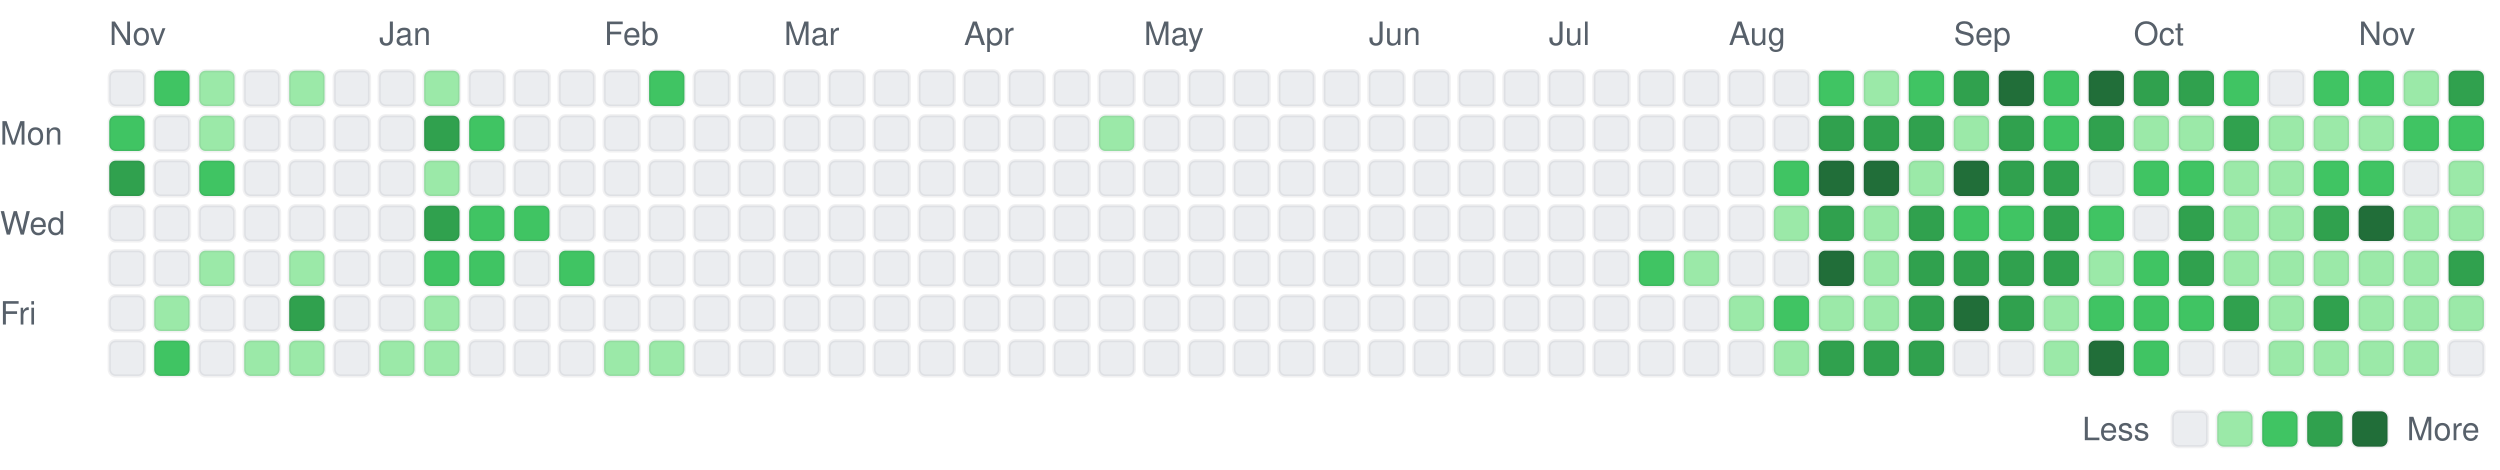
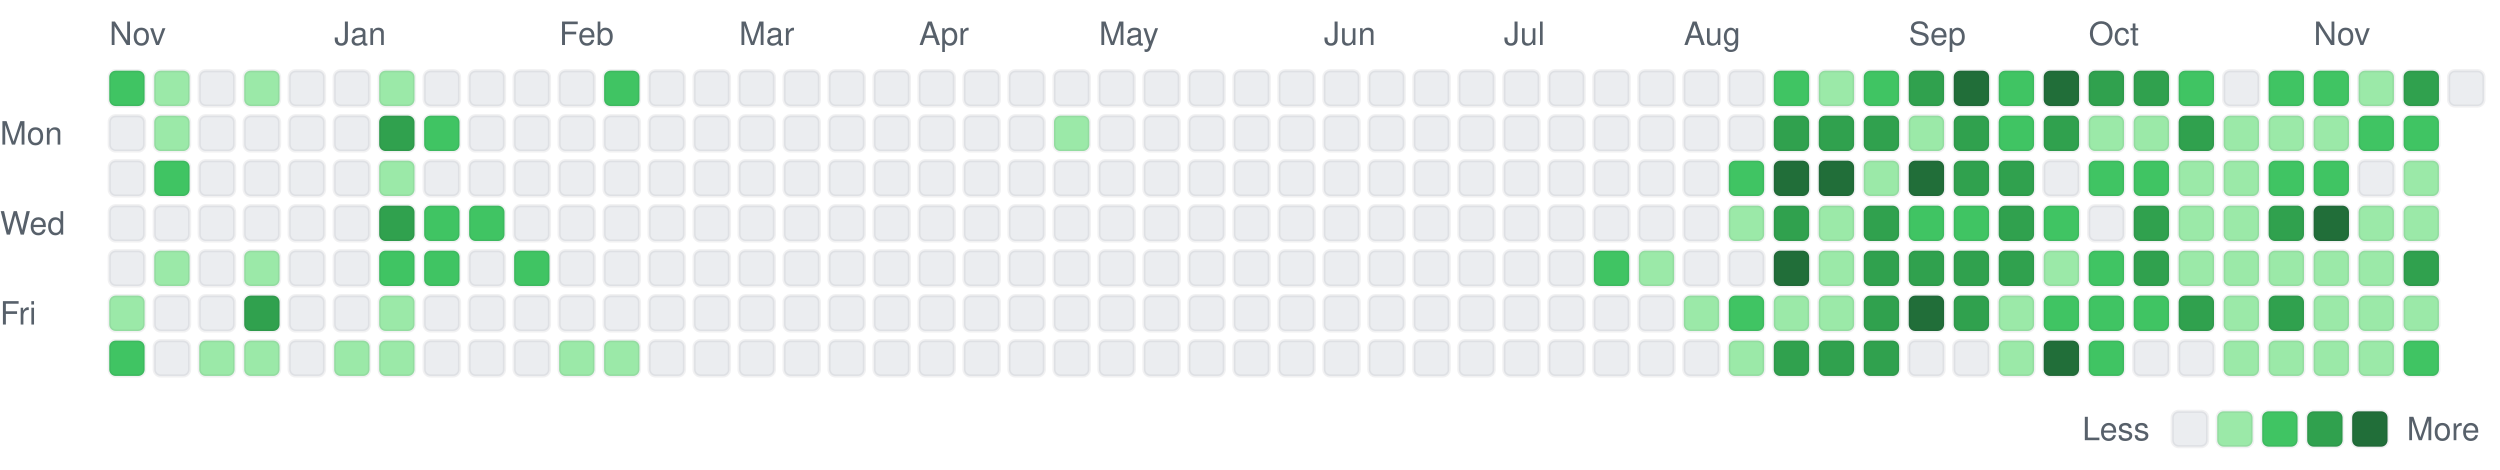
<svg xmlns="http://www.w3.org/2000/svg" width="778" height="146" viewBox="0 0 778 146" role="img" aria-label="LeetCode submissions per day, last 53 weeks">
  <style>text{font:10px -apple-system, Segoe UI, Helvetica, Arial, sans-serif;fill:#57606a}rect{rx:2px;ry:2px;stroke:rgba(27,31,35,.06);stroke-width:1px}.l0{fill:#ebedf0}.l1{fill:#9be9a8}.l2{fill:#40c463}.l3{fill:#30a14e}.l4{fill:#216e39}@media (prefers-color-scheme:dark){text{fill:#8b949e}rect{stroke:rgba(255,255,255,.05)}.l0{fill:#161b22}.l1{fill:#0e4429}.l2{fill:#006d32}.l3{fill:#26a641}.l4{fill:#39d353}}</style>
  <text x="34" y="14">Nov</text>
-   <rect class="l0" x="34" y="22" width="11" height="11" />
-   <rect class="l2" x="34" y="36" width="11" height="11" />
-   <rect class="l3" x="34" y="50" width="11" height="11" />
+   <rect class="l2" x="34" y="22" width="11" height="11" />
+   <rect class="l0" x="34" y="36" width="11" height="11" />
+   <rect class="l0" x="34" y="50" width="11" height="11" />
  <rect class="l0" x="34" y="64" width="11" height="11" />
  <rect class="l0" x="34" y="78" width="11" height="11" />
-   <rect class="l0" x="34" y="92" width="11" height="11" />
-   <rect class="l0" x="34" y="106" width="11" height="11" />
-   <rect class="l2" x="48" y="22" width="11" height="11" />
-   <rect class="l0" x="48" y="36" width="11" height="11" />
-   <rect class="l0" x="48" y="50" width="11" height="11" />
+   <rect class="l1" x="34" y="92" width="11" height="11" />
+   <rect class="l2" x="34" y="106" width="11" height="11" />
+   <rect class="l1" x="48" y="22" width="11" height="11" />
+   <rect class="l1" x="48" y="36" width="11" height="11" />
+   <rect class="l2" x="48" y="50" width="11" height="11" />
  <rect class="l0" x="48" y="64" width="11" height="11" />
-   <rect class="l0" x="48" y="78" width="11" height="11" />
-   <rect class="l1" x="48" y="92" width="11" height="11" />
-   <rect class="l2" x="48" y="106" width="11" height="11" />
-   <rect class="l1" x="62" y="22" width="11" height="11" />
-   <rect class="l1" x="62" y="36" width="11" height="11" />
-   <rect class="l2" x="62" y="50" width="11" height="11" />
+   <rect class="l1" x="48" y="78" width="11" height="11" />
+   <rect class="l0" x="48" y="92" width="11" height="11" />
+   <rect class="l0" x="48" y="106" width="11" height="11" />
+   <rect class="l0" x="62" y="22" width="11" height="11" />
+   <rect class="l0" x="62" y="36" width="11" height="11" />
+   <rect class="l0" x="62" y="50" width="11" height="11" />
  <rect class="l0" x="62" y="64" width="11" height="11" />
-   <rect class="l1" x="62" y="78" width="11" height="11" />
+   <rect class="l0" x="62" y="78" width="11" height="11" />
  <rect class="l0" x="62" y="92" width="11" height="11" />
-   <rect class="l0" x="62" y="106" width="11" height="11" />
-   <rect class="l0" x="76" y="22" width="11" height="11" />
+   <rect class="l1" x="62" y="106" width="11" height="11" />
+   <rect class="l1" x="76" y="22" width="11" height="11" />
  <rect class="l0" x="76" y="36" width="11" height="11" />
  <rect class="l0" x="76" y="50" width="11" height="11" />
  <rect class="l0" x="76" y="64" width="11" height="11" />
-   <rect class="l0" x="76" y="78" width="11" height="11" />
-   <rect class="l0" x="76" y="92" width="11" height="11" />
+   <rect class="l1" x="76" y="78" width="11" height="11" />
+   <rect class="l3" x="76" y="92" width="11" height="11" />
  <rect class="l1" x="76" y="106" width="11" height="11" />
-   <rect class="l1" x="90" y="22" width="11" height="11" />
+   <rect class="l0" x="90" y="22" width="11" height="11" />
  <rect class="l0" x="90" y="36" width="11" height="11" />
  <rect class="l0" x="90" y="50" width="11" height="11" />
  <rect class="l0" x="90" y="64" width="11" height="11" />
-   <rect class="l1" x="90" y="78" width="11" height="11" />
-   <rect class="l3" x="90" y="92" width="11" height="11" />
-   <rect class="l1" x="90" y="106" width="11" height="11" />
+   <rect class="l0" x="90" y="78" width="11" height="11" />
+   <rect class="l0" x="90" y="92" width="11" height="11" />
+   <rect class="l0" x="90" y="106" width="11" height="11" />
+   <text x="104" y="14">Jan</text>
  <rect class="l0" x="104" y="22" width="11" height="11" />
  <rect class="l0" x="104" y="36" width="11" height="11" />
  <rect class="l0" x="104" y="50" width="11" height="11" />
  <rect class="l0" x="104" y="64" width="11" height="11" />
  <rect class="l0" x="104" y="78" width="11" height="11" />
  <rect class="l0" x="104" y="92" width="11" height="11" />
-   <rect class="l0" x="104" y="106" width="11" height="11" />
-   <text x="118" y="14">Jan</text>
-   <rect class="l0" x="118" y="22" width="11" height="11" />
-   <rect class="l0" x="118" y="36" width="11" height="11" />
-   <rect class="l0" x="118" y="50" width="11" height="11" />
-   <rect class="l0" x="118" y="64" width="11" height="11" />
-   <rect class="l0" x="118" y="78" width="11" height="11" />
-   <rect class="l0" x="118" y="92" width="11" height="11" />
+   <rect class="l1" x="104" y="106" width="11" height="11" />
+   <rect class="l1" x="118" y="22" width="11" height="11" />
+   <rect class="l3" x="118" y="36" width="11" height="11" />
+   <rect class="l1" x="118" y="50" width="11" height="11" />
+   <rect class="l3" x="118" y="64" width="11" height="11" />
+   <rect class="l2" x="118" y="78" width="11" height="11" />
+   <rect class="l1" x="118" y="92" width="11" height="11" />
  <rect class="l1" x="118" y="106" width="11" height="11" />
-   <rect class="l1" x="132" y="22" width="11" height="11" />
-   <rect class="l3" x="132" y="36" width="11" height="11" />
-   <rect class="l1" x="132" y="50" width="11" height="11" />
-   <rect class="l3" x="132" y="64" width="11" height="11" />
+   <rect class="l0" x="132" y="22" width="11" height="11" />
+   <rect class="l2" x="132" y="36" width="11" height="11" />
+   <rect class="l0" x="132" y="50" width="11" height="11" />
+   <rect class="l2" x="132" y="64" width="11" height="11" />
  <rect class="l2" x="132" y="78" width="11" height="11" />
-   <rect class="l1" x="132" y="92" width="11" height="11" />
-   <rect class="l1" x="132" y="106" width="11" height="11" />
+   <rect class="l0" x="132" y="92" width="11" height="11" />
+   <rect class="l0" x="132" y="106" width="11" height="11" />
  <rect class="l0" x="146" y="22" width="11" height="11" />
-   <rect class="l2" x="146" y="36" width="11" height="11" />
+   <rect class="l0" x="146" y="36" width="11" height="11" />
  <rect class="l0" x="146" y="50" width="11" height="11" />
  <rect class="l2" x="146" y="64" width="11" height="11" />
-   <rect class="l2" x="146" y="78" width="11" height="11" />
+   <rect class="l0" x="146" y="78" width="11" height="11" />
  <rect class="l0" x="146" y="92" width="11" height="11" />
  <rect class="l0" x="146" y="106" width="11" height="11" />
  <rect class="l0" x="160" y="22" width="11" height="11" />
  <rect class="l0" x="160" y="36" width="11" height="11" />
  <rect class="l0" x="160" y="50" width="11" height="11" />
-   <rect class="l2" x="160" y="64" width="11" height="11" />
-   <rect class="l0" x="160" y="78" width="11" height="11" />
+   <rect class="l0" x="160" y="64" width="11" height="11" />
+   <rect class="l2" x="160" y="78" width="11" height="11" />
  <rect class="l0" x="160" y="92" width="11" height="11" />
  <rect class="l0" x="160" y="106" width="11" height="11" />
+   <text x="174" y="14">Feb</text>
  <rect class="l0" x="174" y="22" width="11" height="11" />
  <rect class="l0" x="174" y="36" width="11" height="11" />
  <rect class="l0" x="174" y="50" width="11" height="11" />
  <rect class="l0" x="174" y="64" width="11" height="11" />
-   <rect class="l2" x="174" y="78" width="11" height="11" />
+   <rect class="l0" x="174" y="78" width="11" height="11" />
  <rect class="l0" x="174" y="92" width="11" height="11" />
-   <rect class="l0" x="174" y="106" width="11" height="11" />
-   <text x="188" y="14">Feb</text>
-   <rect class="l0" x="188" y="22" width="11" height="11" />
+   <rect class="l1" x="174" y="106" width="11" height="11" />
+   <rect class="l2" x="188" y="22" width="11" height="11" />
  <rect class="l0" x="188" y="36" width="11" height="11" />
  <rect class="l0" x="188" y="50" width="11" height="11" />
  <rect class="l0" x="188" y="64" width="11" height="11" />
  <rect class="l0" x="188" y="78" width="11" height="11" />
  <rect class="l0" x="188" y="92" width="11" height="11" />
  <rect class="l1" x="188" y="106" width="11" height="11" />
-   <rect class="l2" x="202" y="22" width="11" height="11" />
+   <rect class="l0" x="202" y="22" width="11" height="11" />
  <rect class="l0" x="202" y="36" width="11" height="11" />
  <rect class="l0" x="202" y="50" width="11" height="11" />
  <rect class="l0" x="202" y="64" width="11" height="11" />
  <rect class="l0" x="202" y="78" width="11" height="11" />
  <rect class="l0" x="202" y="92" width="11" height="11" />
-   <rect class="l1" x="202" y="106" width="11" height="11" />
+   <rect class="l0" x="202" y="106" width="11" height="11" />
  <rect class="l0" x="216" y="22" width="11" height="11" />
  <rect class="l0" x="216" y="36" width="11" height="11" />
  <rect class="l0" x="216" y="50" width="11" height="11" />
  <rect class="l0" x="216" y="64" width="11" height="11" />
  <rect class="l0" x="216" y="78" width="11" height="11" />
  <rect class="l0" x="216" y="92" width="11" height="11" />
  <rect class="l0" x="216" y="106" width="11" height="11" />
+   <text x="230" y="14">Mar</text>
  <rect class="l0" x="230" y="22" width="11" height="11" />
  <rect class="l0" x="230" y="36" width="11" height="11" />
  <rect class="l0" x="230" y="50" width="11" height="11" />
  <rect class="l0" x="230" y="64" width="11" height="11" />
  <rect class="l0" x="230" y="78" width="11" height="11" />
  <rect class="l0" x="230" y="92" width="11" height="11" />
  <rect class="l0" x="230" y="106" width="11" height="11" />
-   <text x="244" y="14">Mar</text>
  <rect class="l0" x="244" y="22" width="11" height="11" />
  <rect class="l0" x="244" y="36" width="11" height="11" />
  <rect class="l0" x="244" y="50" width="11" height="11" />
  <rect class="l0" x="244" y="64" width="11" height="11" />
  <rect class="l0" x="244" y="78" width="11" height="11" />
  <rect class="l0" x="244" y="92" width="11" height="11" />
  <rect class="l0" x="244" y="106" width="11" height="11" />
  <rect class="l0" x="258" y="22" width="11" height="11" />
  <rect class="l0" x="258" y="36" width="11" height="11" />
  <rect class="l0" x="258" y="50" width="11" height="11" />
  <rect class="l0" x="258" y="64" width="11" height="11" />
  <rect class="l0" x="258" y="78" width="11" height="11" />
  <rect class="l0" x="258" y="92" width="11" height="11" />
  <rect class="l0" x="258" y="106" width="11" height="11" />
  <rect class="l0" x="272" y="22" width="11" height="11" />
  <rect class="l0" x="272" y="36" width="11" height="11" />
  <rect class="l0" x="272" y="50" width="11" height="11" />
  <rect class="l0" x="272" y="64" width="11" height="11" />
  <rect class="l0" x="272" y="78" width="11" height="11" />
  <rect class="l0" x="272" y="92" width="11" height="11" />
  <rect class="l0" x="272" y="106" width="11" height="11" />
+   <text x="286" y="14">Apr</text>
  <rect class="l0" x="286" y="22" width="11" height="11" />
  <rect class="l0" x="286" y="36" width="11" height="11" />
  <rect class="l0" x="286" y="50" width="11" height="11" />
  <rect class="l0" x="286" y="64" width="11" height="11" />
  <rect class="l0" x="286" y="78" width="11" height="11" />
  <rect class="l0" x="286" y="92" width="11" height="11" />
  <rect class="l0" x="286" y="106" width="11" height="11" />
-   <text x="300" y="14">Apr</text>
  <rect class="l0" x="300" y="22" width="11" height="11" />
  <rect class="l0" x="300" y="36" width="11" height="11" />
  <rect class="l0" x="300" y="50" width="11" height="11" />
  <rect class="l0" x="300" y="64" width="11" height="11" />
  <rect class="l0" x="300" y="78" width="11" height="11" />
  <rect class="l0" x="300" y="92" width="11" height="11" />
  <rect class="l0" x="300" y="106" width="11" height="11" />
  <rect class="l0" x="314" y="22" width="11" height="11" />
  <rect class="l0" x="314" y="36" width="11" height="11" />
  <rect class="l0" x="314" y="50" width="11" height="11" />
  <rect class="l0" x="314" y="64" width="11" height="11" />
  <rect class="l0" x="314" y="78" width="11" height="11" />
  <rect class="l0" x="314" y="92" width="11" height="11" />
  <rect class="l0" x="314" y="106" width="11" height="11" />
  <rect class="l0" x="328" y="22" width="11" height="11" />
-   <rect class="l0" x="328" y="36" width="11" height="11" />
+   <rect class="l1" x="328" y="36" width="11" height="11" />
  <rect class="l0" x="328" y="50" width="11" height="11" />
  <rect class="l0" x="328" y="64" width="11" height="11" />
  <rect class="l0" x="328" y="78" width="11" height="11" />
  <rect class="l0" x="328" y="92" width="11" height="11" />
  <rect class="l0" x="328" y="106" width="11" height="11" />
+   <text x="342" y="14">May</text>
  <rect class="l0" x="342" y="22" width="11" height="11" />
-   <rect class="l1" x="342" y="36" width="11" height="11" />
+   <rect class="l0" x="342" y="36" width="11" height="11" />
  <rect class="l0" x="342" y="50" width="11" height="11" />
  <rect class="l0" x="342" y="64" width="11" height="11" />
  <rect class="l0" x="342" y="78" width="11" height="11" />
  <rect class="l0" x="342" y="92" width="11" height="11" />
  <rect class="l0" x="342" y="106" width="11" height="11" />
-   <text x="356" y="14">May</text>
  <rect class="l0" x="356" y="22" width="11" height="11" />
  <rect class="l0" x="356" y="36" width="11" height="11" />
  <rect class="l0" x="356" y="50" width="11" height="11" />
  <rect class="l0" x="356" y="64" width="11" height="11" />
  <rect class="l0" x="356" y="78" width="11" height="11" />
  <rect class="l0" x="356" y="92" width="11" height="11" />
  <rect class="l0" x="356" y="106" width="11" height="11" />
  <rect class="l0" x="370" y="22" width="11" height="11" />
  <rect class="l0" x="370" y="36" width="11" height="11" />
  <rect class="l0" x="370" y="50" width="11" height="11" />
  <rect class="l0" x="370" y="64" width="11" height="11" />
  <rect class="l0" x="370" y="78" width="11" height="11" />
  <rect class="l0" x="370" y="92" width="11" height="11" />
  <rect class="l0" x="370" y="106" width="11" height="11" />
  <rect class="l0" x="384" y="22" width="11" height="11" />
  <rect class="l0" x="384" y="36" width="11" height="11" />
  <rect class="l0" x="384" y="50" width="11" height="11" />
  <rect class="l0" x="384" y="64" width="11" height="11" />
  <rect class="l0" x="384" y="78" width="11" height="11" />
  <rect class="l0" x="384" y="92" width="11" height="11" />
  <rect class="l0" x="384" y="106" width="11" height="11" />
  <rect class="l0" x="398" y="22" width="11" height="11" />
  <rect class="l0" x="398" y="36" width="11" height="11" />
  <rect class="l0" x="398" y="50" width="11" height="11" />
  <rect class="l0" x="398" y="64" width="11" height="11" />
  <rect class="l0" x="398" y="78" width="11" height="11" />
  <rect class="l0" x="398" y="92" width="11" height="11" />
  <rect class="l0" x="398" y="106" width="11" height="11" />
+   <text x="412" y="14">Jun</text>
  <rect class="l0" x="412" y="22" width="11" height="11" />
  <rect class="l0" x="412" y="36" width="11" height="11" />
  <rect class="l0" x="412" y="50" width="11" height="11" />
  <rect class="l0" x="412" y="64" width="11" height="11" />
  <rect class="l0" x="412" y="78" width="11" height="11" />
  <rect class="l0" x="412" y="92" width="11" height="11" />
  <rect class="l0" x="412" y="106" width="11" height="11" />
-   <text x="426" y="14">Jun</text>
  <rect class="l0" x="426" y="22" width="11" height="11" />
  <rect class="l0" x="426" y="36" width="11" height="11" />
  <rect class="l0" x="426" y="50" width="11" height="11" />
  <rect class="l0" x="426" y="64" width="11" height="11" />
  <rect class="l0" x="426" y="78" width="11" height="11" />
  <rect class="l0" x="426" y="92" width="11" height="11" />
  <rect class="l0" x="426" y="106" width="11" height="11" />
  <rect class="l0" x="440" y="22" width="11" height="11" />
  <rect class="l0" x="440" y="36" width="11" height="11" />
  <rect class="l0" x="440" y="50" width="11" height="11" />
  <rect class="l0" x="440" y="64" width="11" height="11" />
  <rect class="l0" x="440" y="78" width="11" height="11" />
  <rect class="l0" x="440" y="92" width="11" height="11" />
  <rect class="l0" x="440" y="106" width="11" height="11" />
  <rect class="l0" x="454" y="22" width="11" height="11" />
  <rect class="l0" x="454" y="36" width="11" height="11" />
  <rect class="l0" x="454" y="50" width="11" height="11" />
  <rect class="l0" x="454" y="64" width="11" height="11" />
  <rect class="l0" x="454" y="78" width="11" height="11" />
  <rect class="l0" x="454" y="92" width="11" height="11" />
  <rect class="l0" x="454" y="106" width="11" height="11" />
+   <text x="468" y="14">Jul</text>
  <rect class="l0" x="468" y="22" width="11" height="11" />
  <rect class="l0" x="468" y="36" width="11" height="11" />
  <rect class="l0" x="468" y="50" width="11" height="11" />
  <rect class="l0" x="468" y="64" width="11" height="11" />
  <rect class="l0" x="468" y="78" width="11" height="11" />
  <rect class="l0" x="468" y="92" width="11" height="11" />
  <rect class="l0" x="468" y="106" width="11" height="11" />
-   <text x="482" y="14">Jul</text>
  <rect class="l0" x="482" y="22" width="11" height="11" />
  <rect class="l0" x="482" y="36" width="11" height="11" />
  <rect class="l0" x="482" y="50" width="11" height="11" />
  <rect class="l0" x="482" y="64" width="11" height="11" />
  <rect class="l0" x="482" y="78" width="11" height="11" />
  <rect class="l0" x="482" y="92" width="11" height="11" />
  <rect class="l0" x="482" y="106" width="11" height="11" />
  <rect class="l0" x="496" y="22" width="11" height="11" />
  <rect class="l0" x="496" y="36" width="11" height="11" />
  <rect class="l0" x="496" y="50" width="11" height="11" />
  <rect class="l0" x="496" y="64" width="11" height="11" />
-   <rect class="l0" x="496" y="78" width="11" height="11" />
+   <rect class="l2" x="496" y="78" width="11" height="11" />
  <rect class="l0" x="496" y="92" width="11" height="11" />
  <rect class="l0" x="496" y="106" width="11" height="11" />
  <rect class="l0" x="510" y="22" width="11" height="11" />
  <rect class="l0" x="510" y="36" width="11" height="11" />
  <rect class="l0" x="510" y="50" width="11" height="11" />
  <rect class="l0" x="510" y="64" width="11" height="11" />
-   <rect class="l2" x="510" y="78" width="11" height="11" />
+   <rect class="l1" x="510" y="78" width="11" height="11" />
  <rect class="l0" x="510" y="92" width="11" height="11" />
  <rect class="l0" x="510" y="106" width="11" height="11" />
+   <text x="524" y="14">Aug</text>
  <rect class="l0" x="524" y="22" width="11" height="11" />
  <rect class="l0" x="524" y="36" width="11" height="11" />
  <rect class="l0" x="524" y="50" width="11" height="11" />
  <rect class="l0" x="524" y="64" width="11" height="11" />
-   <rect class="l1" x="524" y="78" width="11" height="11" />
-   <rect class="l0" x="524" y="92" width="11" height="11" />
+   <rect class="l0" x="524" y="78" width="11" height="11" />
+   <rect class="l1" x="524" y="92" width="11" height="11" />
  <rect class="l0" x="524" y="106" width="11" height="11" />
-   <text x="538" y="14">Aug</text>
  <rect class="l0" x="538" y="22" width="11" height="11" />
  <rect class="l0" x="538" y="36" width="11" height="11" />
-   <rect class="l0" x="538" y="50" width="11" height="11" />
-   <rect class="l0" x="538" y="64" width="11" height="11" />
+   <rect class="l2" x="538" y="50" width="11" height="11" />
+   <rect class="l1" x="538" y="64" width="11" height="11" />
  <rect class="l0" x="538" y="78" width="11" height="11" />
-   <rect class="l1" x="538" y="92" width="11" height="11" />
-   <rect class="l0" x="538" y="106" width="11" height="11" />
-   <rect class="l0" x="552" y="22" width="11" height="11" />
-   <rect class="l0" x="552" y="36" width="11" height="11" />
-   <rect class="l2" x="552" y="50" width="11" height="11" />
-   <rect class="l1" x="552" y="64" width="11" height="11" />
-   <rect class="l0" x="552" y="78" width="11" height="11" />
-   <rect class="l2" x="552" y="92" width="11" height="11" />
-   <rect class="l1" x="552" y="106" width="11" height="11" />
-   <rect class="l2" x="566" y="22" width="11" height="11" />
+   <rect class="l2" x="538" y="92" width="11" height="11" />
+   <rect class="l1" x="538" y="106" width="11" height="11" />
+   <rect class="l2" x="552" y="22" width="11" height="11" />
+   <rect class="l3" x="552" y="36" width="11" height="11" />
+   <rect class="l4" x="552" y="50" width="11" height="11" />
+   <rect class="l3" x="552" y="64" width="11" height="11" />
+   <rect class="l4" x="552" y="78" width="11" height="11" />
+   <rect class="l1" x="552" y="92" width="11" height="11" />
+   <rect class="l3" x="552" y="106" width="11" height="11" />
+   <rect class="l1" x="566" y="22" width="11" height="11" />
  <rect class="l3" x="566" y="36" width="11" height="11" />
  <rect class="l4" x="566" y="50" width="11" height="11" />
-   <rect class="l3" x="566" y="64" width="11" height="11" />
-   <rect class="l4" x="566" y="78" width="11" height="11" />
+   <rect class="l1" x="566" y="64" width="11" height="11" />
+   <rect class="l1" x="566" y="78" width="11" height="11" />
  <rect class="l1" x="566" y="92" width="11" height="11" />
  <rect class="l3" x="566" y="106" width="11" height="11" />
-   <rect class="l1" x="580" y="22" width="11" height="11" />
+   <rect class="l2" x="580" y="22" width="11" height="11" />
  <rect class="l3" x="580" y="36" width="11" height="11" />
-   <rect class="l4" x="580" y="50" width="11" height="11" />
-   <rect class="l1" x="580" y="64" width="11" height="11" />
-   <rect class="l1" x="580" y="78" width="11" height="11" />
-   <rect class="l1" x="580" y="92" width="11" height="11" />
+   <rect class="l1" x="580" y="50" width="11" height="11" />
+   <rect class="l3" x="580" y="64" width="11" height="11" />
+   <rect class="l3" x="580" y="78" width="11" height="11" />
+   <rect class="l3" x="580" y="92" width="11" height="11" />
  <rect class="l3" x="580" y="106" width="11" height="11" />
-   <rect class="l2" x="594" y="22" width="11" height="11" />
-   <rect class="l3" x="594" y="36" width="11" height="11" />
-   <rect class="l1" x="594" y="50" width="11" height="11" />
-   <rect class="l3" x="594" y="64" width="11" height="11" />
+   <text x="594" y="14">Sep</text>
+   <rect class="l3" x="594" y="22" width="11" height="11" />
+   <rect class="l1" x="594" y="36" width="11" height="11" />
+   <rect class="l4" x="594" y="50" width="11" height="11" />
+   <rect class="l2" x="594" y="64" width="11" height="11" />
  <rect class="l3" x="594" y="78" width="11" height="11" />
-   <rect class="l3" x="594" y="92" width="11" height="11" />
-   <rect class="l3" x="594" y="106" width="11" height="11" />
-   <text x="608" y="14">Sep</text>
-   <rect class="l3" x="608" y="22" width="11" height="11" />
-   <rect class="l1" x="608" y="36" width="11" height="11" />
-   <rect class="l4" x="608" y="50" width="11" height="11" />
+   <rect class="l4" x="594" y="92" width="11" height="11" />
+   <rect class="l0" x="594" y="106" width="11" height="11" />
+   <rect class="l4" x="608" y="22" width="11" height="11" />
+   <rect class="l3" x="608" y="36" width="11" height="11" />
+   <rect class="l3" x="608" y="50" width="11" height="11" />
  <rect class="l2" x="608" y="64" width="11" height="11" />
  <rect class="l3" x="608" y="78" width="11" height="11" />
-   <rect class="l4" x="608" y="92" width="11" height="11" />
+   <rect class="l3" x="608" y="92" width="11" height="11" />
  <rect class="l0" x="608" y="106" width="11" height="11" />
-   <rect class="l4" x="622" y="22" width="11" height="11" />
-   <rect class="l3" x="622" y="36" width="11" height="11" />
+   <rect class="l2" x="622" y="22" width="11" height="11" />
+   <rect class="l2" x="622" y="36" width="11" height="11" />
  <rect class="l3" x="622" y="50" width="11" height="11" />
-   <rect class="l2" x="622" y="64" width="11" height="11" />
+   <rect class="l3" x="622" y="64" width="11" height="11" />
  <rect class="l3" x="622" y="78" width="11" height="11" />
-   <rect class="l3" x="622" y="92" width="11" height="11" />
-   <rect class="l0" x="622" y="106" width="11" height="11" />
-   <rect class="l2" x="636" y="22" width="11" height="11" />
-   <rect class="l2" x="636" y="36" width="11" height="11" />
-   <rect class="l3" x="636" y="50" width="11" height="11" />
-   <rect class="l3" x="636" y="64" width="11" height="11" />
-   <rect class="l3" x="636" y="78" width="11" height="11" />
-   <rect class="l1" x="636" y="92" width="11" height="11" />
-   <rect class="l1" x="636" y="106" width="11" height="11" />
-   <rect class="l4" x="650" y="22" width="11" height="11" />
-   <rect class="l3" x="650" y="36" width="11" height="11" />
-   <rect class="l0" x="650" y="50" width="11" height="11" />
-   <rect class="l2" x="650" y="64" width="11" height="11" />
-   <rect class="l1" x="650" y="78" width="11" height="11" />
+   <rect class="l1" x="622" y="92" width="11" height="11" />
+   <rect class="l1" x="622" y="106" width="11" height="11" />
+   <rect class="l4" x="636" y="22" width="11" height="11" />
+   <rect class="l3" x="636" y="36" width="11" height="11" />
+   <rect class="l0" x="636" y="50" width="11" height="11" />
+   <rect class="l2" x="636" y="64" width="11" height="11" />
+   <rect class="l1" x="636" y="78" width="11" height="11" />
+   <rect class="l2" x="636" y="92" width="11" height="11" />
+   <rect class="l4" x="636" y="106" width="11" height="11" />
+   <text x="650" y="14">Oct</text>
+   <rect class="l3" x="650" y="22" width="11" height="11" />
+   <rect class="l1" x="650" y="36" width="11" height="11" />
+   <rect class="l2" x="650" y="50" width="11" height="11" />
+   <rect class="l0" x="650" y="64" width="11" height="11" />
+   <rect class="l2" x="650" y="78" width="11" height="11" />
  <rect class="l2" x="650" y="92" width="11" height="11" />
-   <rect class="l4" x="650" y="106" width="11" height="11" />
-   <text x="664" y="14">Oct</text>
+   <rect class="l2" x="650" y="106" width="11" height="11" />
  <rect class="l3" x="664" y="22" width="11" height="11" />
  <rect class="l1" x="664" y="36" width="11" height="11" />
  <rect class="l2" x="664" y="50" width="11" height="11" />
-   <rect class="l0" x="664" y="64" width="11" height="11" />
-   <rect class="l2" x="664" y="78" width="11" height="11" />
+   <rect class="l3" x="664" y="64" width="11" height="11" />
+   <rect class="l3" x="664" y="78" width="11" height="11" />
  <rect class="l2" x="664" y="92" width="11" height="11" />
-   <rect class="l2" x="664" y="106" width="11" height="11" />
-   <rect class="l3" x="678" y="22" width="11" height="11" />
-   <rect class="l1" x="678" y="36" width="11" height="11" />
-   <rect class="l2" x="678" y="50" width="11" height="11" />
-   <rect class="l3" x="678" y="64" width="11" height="11" />
-   <rect class="l3" x="678" y="78" width="11" height="11" />
-   <rect class="l2" x="678" y="92" width="11" height="11" />
+   <rect class="l0" x="664" y="106" width="11" height="11" />
+   <rect class="l2" x="678" y="22" width="11" height="11" />
+   <rect class="l3" x="678" y="36" width="11" height="11" />
+   <rect class="l1" x="678" y="50" width="11" height="11" />
+   <rect class="l1" x="678" y="64" width="11" height="11" />
+   <rect class="l1" x="678" y="78" width="11" height="11" />
+   <rect class="l3" x="678" y="92" width="11" height="11" />
  <rect class="l0" x="678" y="106" width="11" height="11" />
-   <rect class="l2" x="692" y="22" width="11" height="11" />
-   <rect class="l3" x="692" y="36" width="11" height="11" />
+   <rect class="l0" x="692" y="22" width="11" height="11" />
+   <rect class="l1" x="692" y="36" width="11" height="11" />
  <rect class="l1" x="692" y="50" width="11" height="11" />
  <rect class="l1" x="692" y="64" width="11" height="11" />
  <rect class="l1" x="692" y="78" width="11" height="11" />
-   <rect class="l3" x="692" y="92" width="11" height="11" />
-   <rect class="l0" x="692" y="106" width="11" height="11" />
-   <rect class="l0" x="706" y="22" width="11" height="11" />
+   <rect class="l1" x="692" y="92" width="11" height="11" />
+   <rect class="l1" x="692" y="106" width="11" height="11" />
+   <rect class="l2" x="706" y="22" width="11" height="11" />
  <rect class="l1" x="706" y="36" width="11" height="11" />
-   <rect class="l1" x="706" y="50" width="11" height="11" />
-   <rect class="l1" x="706" y="64" width="11" height="11" />
+   <rect class="l2" x="706" y="50" width="11" height="11" />
+   <rect class="l3" x="706" y="64" width="11" height="11" />
  <rect class="l1" x="706" y="78" width="11" height="11" />
-   <rect class="l1" x="706" y="92" width="11" height="11" />
+   <rect class="l3" x="706" y="92" width="11" height="11" />
  <rect class="l1" x="706" y="106" width="11" height="11" />
+   <text x="720" y="14">Nov</text>
  <rect class="l2" x="720" y="22" width="11" height="11" />
  <rect class="l1" x="720" y="36" width="11" height="11" />
  <rect class="l2" x="720" y="50" width="11" height="11" />
-   <rect class="l3" x="720" y="64" width="11" height="11" />
+   <rect class="l4" x="720" y="64" width="11" height="11" />
  <rect class="l1" x="720" y="78" width="11" height="11" />
-   <rect class="l3" x="720" y="92" width="11" height="11" />
+   <rect class="l1" x="720" y="92" width="11" height="11" />
  <rect class="l1" x="720" y="106" width="11" height="11" />
-   <text x="734" y="14">Nov</text>
-   <rect class="l2" x="734" y="22" width="11" height="11" />
-   <rect class="l1" x="734" y="36" width="11" height="11" />
-   <rect class="l2" x="734" y="50" width="11" height="11" />
-   <rect class="l4" x="734" y="64" width="11" height="11" />
+   <rect class="l1" x="734" y="22" width="11" height="11" />
+   <rect class="l2" x="734" y="36" width="11" height="11" />
+   <rect class="l0" x="734" y="50" width="11" height="11" />
+   <rect class="l1" x="734" y="64" width="11" height="11" />
  <rect class="l1" x="734" y="78" width="11" height="11" />
  <rect class="l1" x="734" y="92" width="11" height="11" />
  <rect class="l1" x="734" y="106" width="11" height="11" />
-   <rect class="l1" x="748" y="22" width="11" height="11" />
+   <rect class="l3" x="748" y="22" width="11" height="11" />
  <rect class="l2" x="748" y="36" width="11" height="11" />
-   <rect class="l0" x="748" y="50" width="11" height="11" />
+   <rect class="l1" x="748" y="50" width="11" height="11" />
  <rect class="l1" x="748" y="64" width="11" height="11" />
-   <rect class="l1" x="748" y="78" width="11" height="11" />
+   <rect class="l3" x="748" y="78" width="11" height="11" />
  <rect class="l1" x="748" y="92" width="11" height="11" />
-   <rect class="l1" x="748" y="106" width="11" height="11" />
-   <rect class="l3" x="762" y="22" width="11" height="11" />
-   <rect class="l2" x="762" y="36" width="11" height="11" />
-   <rect class="l1" x="762" y="50" width="11" height="11" />
-   <rect class="l1" x="762" y="64" width="11" height="11" />
-   <rect class="l3" x="762" y="78" width="11" height="11" />
-   <rect class="l1" x="762" y="92" width="11" height="11" />
-   <rect class="l0" x="762" y="106" width="11" height="11" />
+   <rect class="l2" x="748" y="106" width="11" height="11" />
+   <rect class="l0" x="762" y="22" width="11" height="11" />
  <text x="0" y="45">Mon</text>
  <text x="0" y="73">Wed</text>
  <text x="0" y="101">Fri</text>
  <text x="648" y="137">Less</text>
  <rect class="l0" x="676" y="128" width="11" height="11" />
  <rect class="l1" x="690" y="128" width="11" height="11" />
  <rect class="l2" x="704" y="128" width="11" height="11" />
  <rect class="l3" x="718" y="128" width="11" height="11" />
  <rect class="l4" x="732" y="128" width="11" height="11" />
  <text x="749" y="137">More</text>
</svg>
